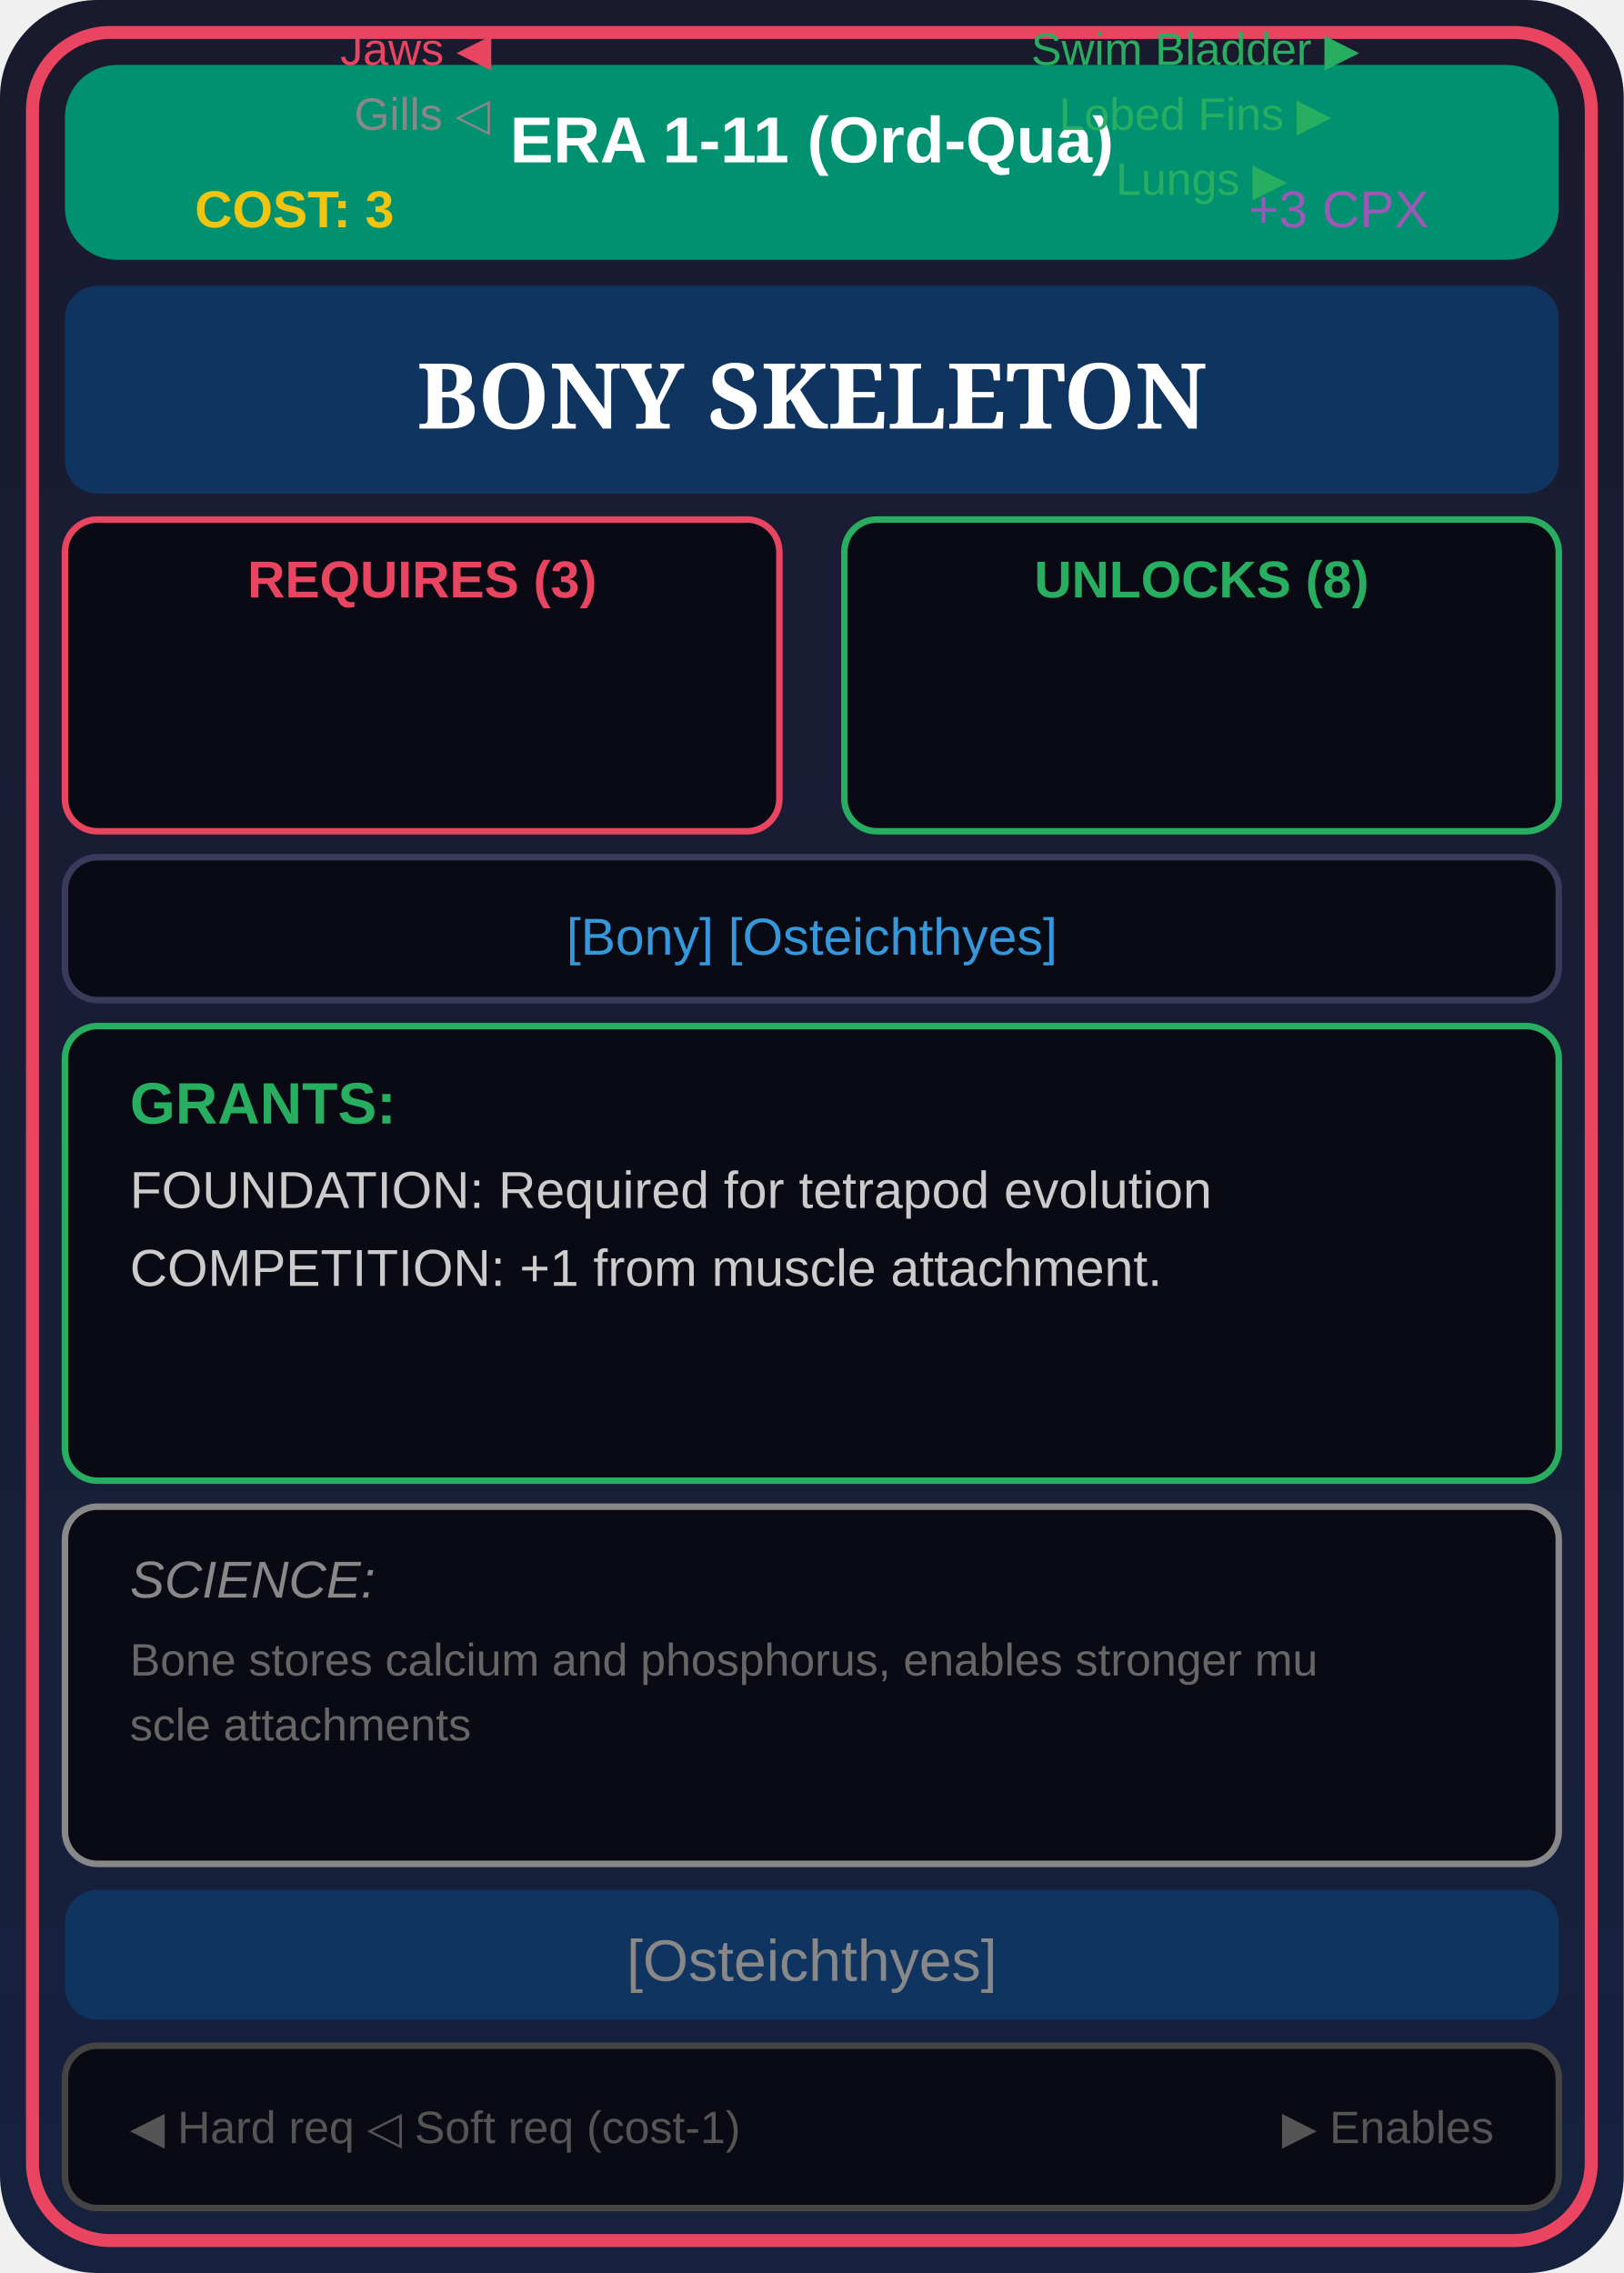
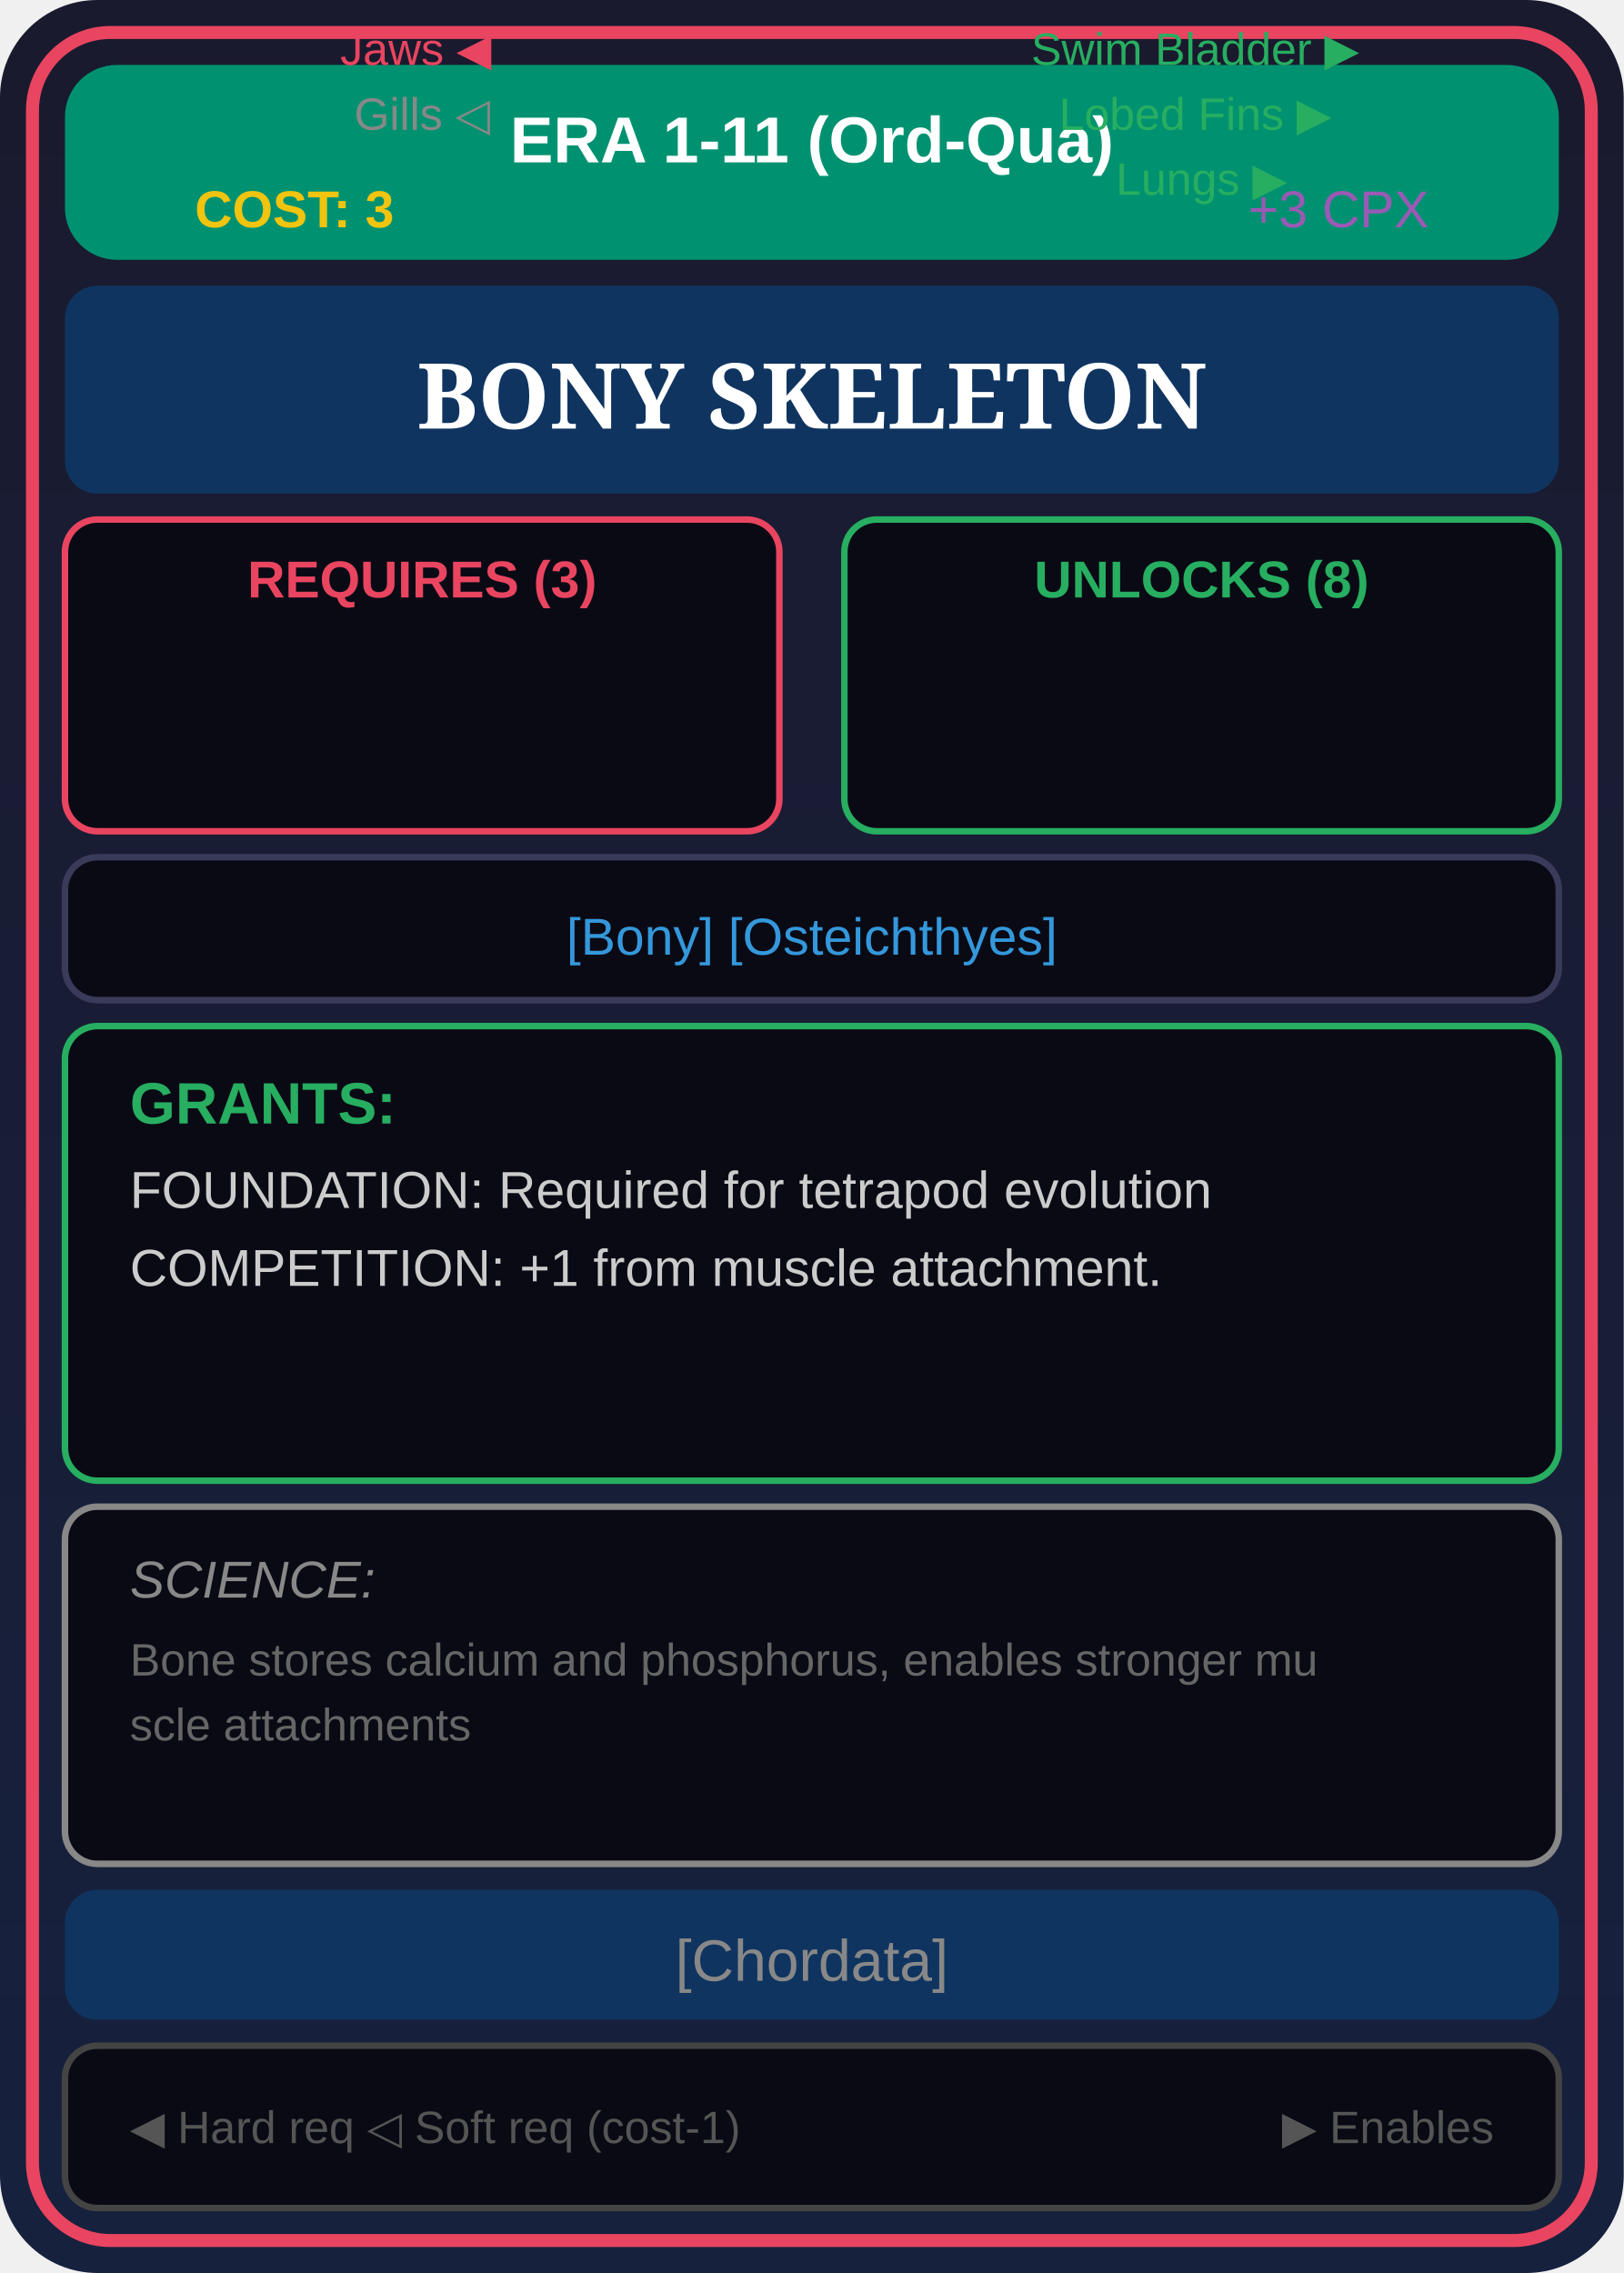
<svg xmlns="http://www.w3.org/2000/svg" viewBox="0 0 250 350" width="250" height="350">
  <defs>
    <linearGradient id="cardBg" x1="0%" y1="0%" x2="0%" y2="100%">
      <stop offset="0%" style="stop-color:#1a1a2e" />
      <stop offset="100%" style="stop-color:#16213e" />
    </linearGradient>
    <linearGradient id="eraGrad" x1="0%" y1="0%" x2="100%" y2="0%">
      <stop offset="0%" style="stop-color:#009270" />
      <stop offset="100%" style="stop-color:#009270" />
    </linearGradient>
  </defs>
  <rect width="250" height="350" fill="url(#cardBg)" rx="15" />
  <rect x="5" y="5" width="240" height="340" fill="none" stroke="#e94560" stroke-width="2" rx="12" />
  <rect x="10" y="10" width="230" height="30" fill="url(#eraGrad)" rx="8" />
  <text x="125" y="25" font-family="Arial" font-size="10" fill="#ffffff" text-anchor="middle" font-weight="bold">ERA 1-11 (Ord-Qua)</text>
  <text x="30" y="35" font-family="Arial" font-size="8" fill="#f1c40f" font-weight="bold">COST: 3</text>
  <text x="220" y="35" font-family="Arial" font-size="8" fill="#9b59b6" text-anchor="end">+3 CPX</text>
  <rect x="10" y="44" width="230" height="32" fill="#0f3460" rx="5" />
  <text x="125" y="66" font-family="Georgia" font-size="14" fill="#fff" text-anchor="middle" font-weight="bold">BONY SKELETON</text>
  <rect x="10" y="80" width="110" height="48" fill="#0a0a15" stroke="#e94560" rx="5" />
  <text x="65" y="92" font-family="Arial" font-size="8" fill="#e94560" text-anchor="middle" font-weight="bold">REQUIRES (3)</text>
  <text font-family="Arial" font-size="7" text-anchor="middle">
    <tspan x="65" dy="10" fill="#e94560">Jaws ◀</tspan>
    <tspan x="65" dy="10" fill="#888">Gills ◁</tspan>
  </text>
  <rect x="130" y="80" width="110" height="48" fill="#0a0a15" stroke="#27ae60" rx="5" />
  <text x="185" y="92" font-family="Arial" font-size="8" fill="#27ae60" text-anchor="middle" font-weight="bold">UNLOCKS (8)</text>
  <text font-family="Arial" font-size="7" text-anchor="middle">
    <tspan x="185" dy="10" fill="#27ae60">Swim Bladder ▶</tspan>
    <tspan x="185" dy="10" fill="#27ae60">Lobed Fins ▶</tspan>
    <tspan x="185" dy="10" fill="#27ae60">Lungs ▶</tspan>
  </text>
  <rect x="10" y="132" width="230" height="22" fill="#0a0a15" stroke="#3a3a5a" rx="5" />
  <text x="125" y="147" font-family="Arial" font-size="8" fill="#3498db" text-anchor="middle">[Bony] [Osteichthyes]</text>
  <rect x="10" y="158" width="230" height="70" fill="#0a0a15" stroke="#27ae60" rx="5" />
  <text x="20" y="173" font-family="Arial" font-size="9" fill="#27ae60" font-weight="bold">GRANTS:</text>
  <text x="20" y="186" font-family="Arial" font-size="8" fill="#ccc">FOUNDATION: Required for tetrapod evolution</text>
  <text x="20" y="198" font-family="Arial" font-size="8" fill="#ccc">COMPETITION: +1 from muscle attachment.</text>
  <text x="20" y="210" font-family="Arial" font-size="8" fill="#ccc" />
  <rect x="10" y="232" width="230" height="55" fill="#0a0a15" stroke="#888" rx="5" />
  <text x="20" y="246" font-family="Arial" font-size="8" fill="#888" font-style="italic">SCIENCE:</text>
  <text x="20" y="258" font-family="Arial" font-size="7" fill="#666">Bone stores calcium and phosphorus, enables stronger mu</text>
  <text x="20" y="268" font-family="Arial" font-size="7" fill="#666">scle attachments</text>
  <rect x="10" y="291" width="230" height="20" fill="#0f3460" rx="5" />
-   <text x="125" y="305" font-family="Arial" font-size="9" fill="#888" text-anchor="middle">[Osteichthyes]</text>
+   <text x="125" y="305" font-family="Arial" font-size="9" fill="#888" text-anchor="middle">[Chordata]</text>
  <rect x="10" y="315" width="230" height="25" fill="#0a0a15" stroke="#444" rx="5" />
  <text x="20" y="330" font-family="Arial" font-size="7" fill="#555">◀ Hard req  ◁ Soft req (cost-1)</text>
  <text x="230" y="330" font-family="Arial" font-size="7" fill="#555" text-anchor="end">▶ Enables</text>
</svg>
